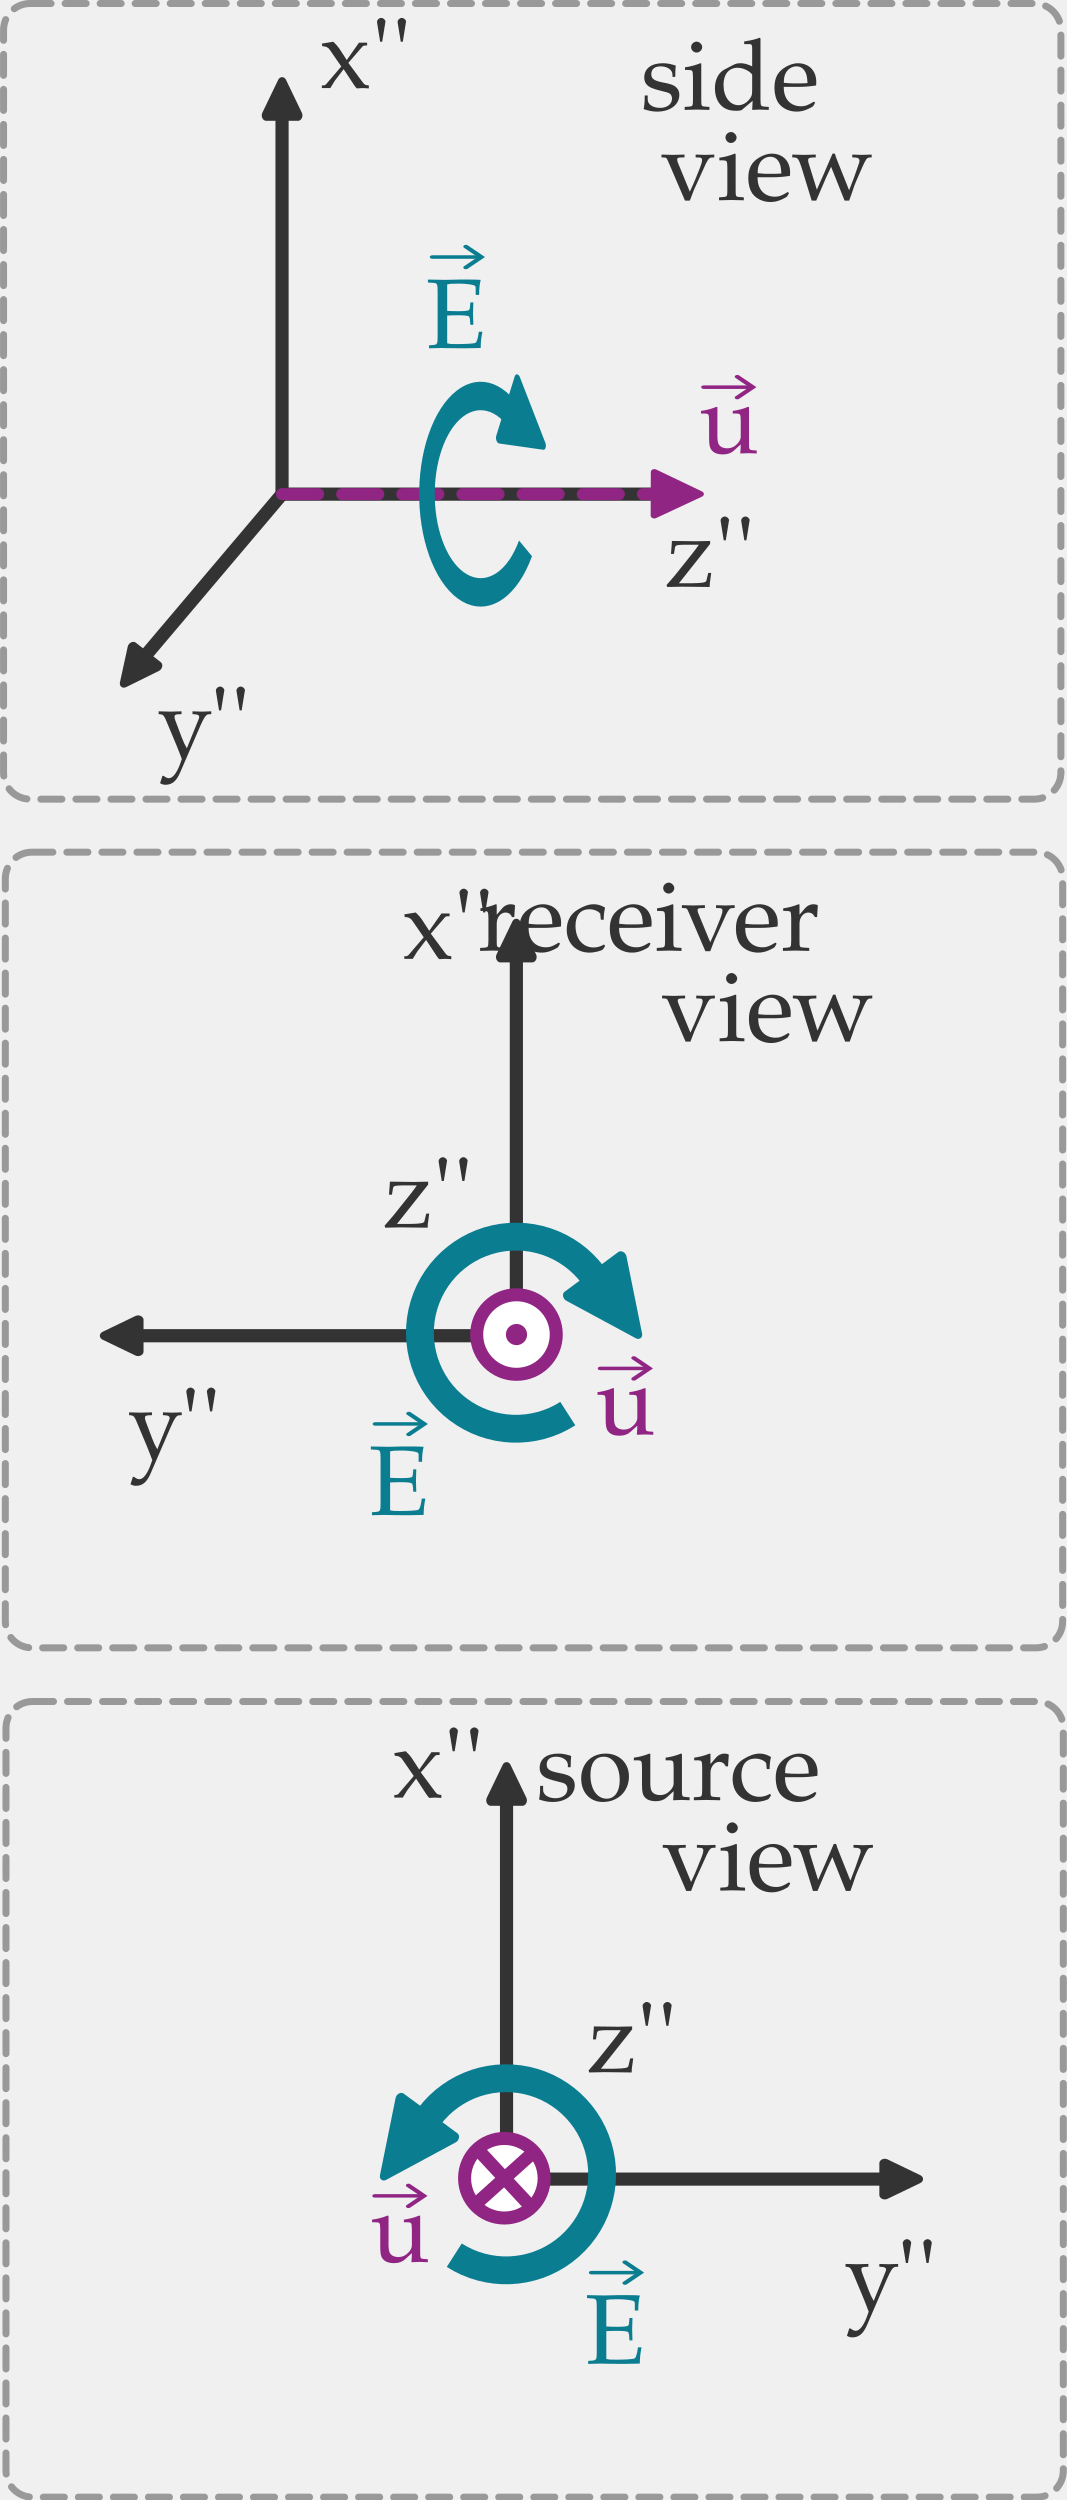
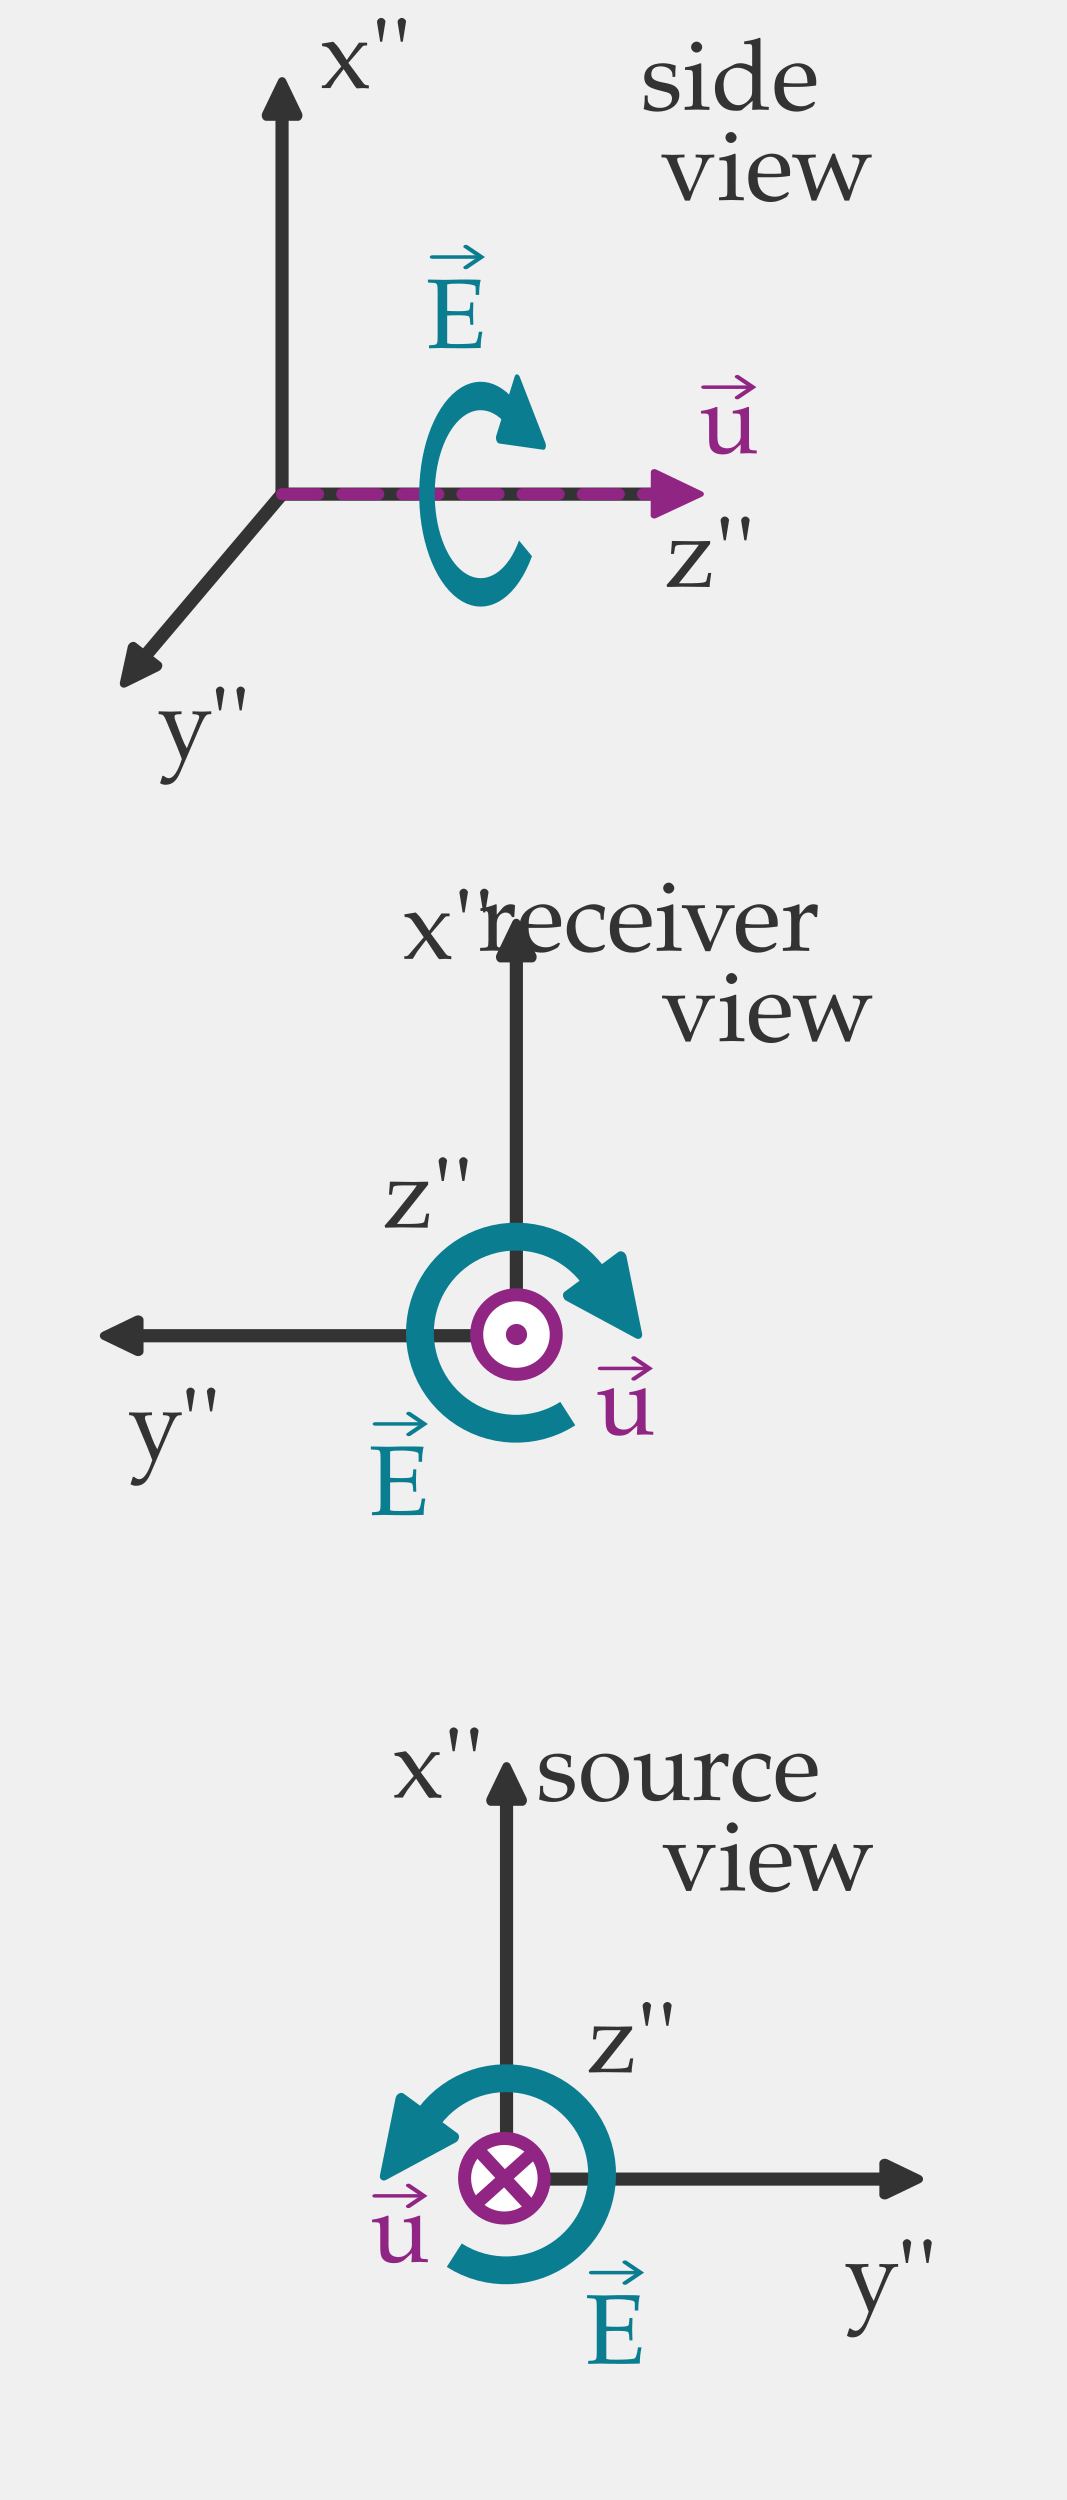
<svg xmlns="http://www.w3.org/2000/svg" width="402.009" height="942.648" viewBox="0 0 106.365 249.409" version="1.1" id="svg5" xml:space="preserve">
  <defs id="defs2">
    <linearGradient x1="0" y1="0" x2="1" y2="0" gradientUnits="userSpaceOnUse" gradientTransform="matrix(16.69162,94.66286,94.66286,-16.69162,472.2319,256.9422)" spreadMethod="pad" id="linearGradient32">
      <stop style="stop-opacity:1;stop-color:#e11d34" offset="0" id="stop24" />
      <stop style="stop-opacity:1;stop-color:#e11d34" offset="0.1" id="stop26" />
      <stop style="stop-opacity:1;stop-color:#302efe" offset="0.9" id="stop28" />
      <stop style="stop-opacity:1;stop-color:#302efe" offset="1" id="stop30" />
    </linearGradient>
    <clipPath clipPathUnits="userSpaceOnUse" id="clipPath42">
      <path d="M 0,595.276 H 841.89 V 0 H 0 Z" id="path40" />
    </clipPath>
    <clipPath clipPathUnits="userSpaceOnUse" id="clipPath42-7">
      <path d="M 0,595.276 H 841.89 V 0 H 0 Z" id="path40-1" />
    </clipPath>
    <clipPath clipPathUnits="userSpaceOnUse" id="clipPath42-6">
      <path d="M 0,595.276 H 841.89 V 0 H 0 Z" id="path40-15" />
    </clipPath>
    <clipPath clipPathUnits="userSpaceOnUse" id="clipPath42-9">
      <path d="M 0,595.276 H 841.89 V 0 H 0 Z" id="path40-4" />
    </clipPath>
  </defs>
  <g id="layer1" transform="translate(0.3559135,0.3500189)">
    <g id="g1958" transform="translate(9.260417,1.322918)">
      <path style="fill:none;stroke:#333333;stroke-width:1.314;stroke-linecap:round;stroke-linejoin:round" d="M 18.521,9.26 V 47.625 l 38.365,10e-7" id="path1619" />
      <path style="fill:none;stroke:#333333;stroke-width:1.314;stroke-linecap:round;stroke-linejoin:round" d="M 18.521,47.625 3.969,64.823" id="path1729" />
      <path style="fill:#333333;fill-opacity:1;stroke:#333333;stroke-width:1.314;stroke-linecap:round;stroke-linejoin:round" id="path1835" d="m 15.875,6.615 2.291,3.969 -4.583,0 z" transform="matrix(0.6880716,0,0,0.8249456,7.603137,1.10841)" />
      <path style="fill:#333333;fill-opacity:1;stroke:#333333;stroke-width:1.314;stroke-linecap:round;stroke-linejoin:round" id="path1835-3" d="m 15.875,6.615 2.291,3.969 -4.583,0 z" transform="matrix(0,0.6880716,-0.8249456,0,64.98792,36.70186)" />
      <path style="fill:#333333;fill-opacity:1;stroke:#333333;stroke-width:1.314;stroke-linecap:round;stroke-linejoin:round" id="path1835-3-6" d="m 15.875,6.615 2.291,3.969 -4.583,0 z" transform="matrix(-0.5420221,-0.4238568,0.5081721,-0.6498433,8.068556,77.44777)" />
    </g>
    <text xml:space="preserve" style="font-size:9.878px;font-family:'URW Gothic';-inkscape-font-specification:'URW Gothic';fill:#333333;fill-opacity:1;stroke:none;stroke-width:1.314;stroke-linecap:round;stroke-linejoin:round" x="65.988" y="58.179" id="text2014">
      <tspan id="tspan2012" style="font-style:normal;font-variant:normal;font-weight:normal;font-stretch:normal;font-family:P052;-inkscape-font-specification:P052;stroke:none;stroke-width:1.314" x="65.988" y="58.179">z''</tspan>
    </text>
    <text xml:space="preserve" style="font-size:9.878px;font-family:'URW Gothic';-inkscape-font-specification:'URW Gothic';fill:#333333;fill-opacity:1;stroke:none;stroke-width:1.314;stroke-linecap:round;stroke-linejoin:round" x="15.346" y="75.142" id="text2014-4">
      <tspan id="tspan2012-9" style="font-style:normal;font-variant:normal;font-weight:normal;font-stretch:normal;font-family:P052;-inkscape-font-specification:P052;stroke:none;stroke-width:1.314" x="15.346" y="75.142">y''</tspan>
    </text>
    <text xml:space="preserve" style="font-size:9.878px;font-family:'URW Gothic';-inkscape-font-specification:'URW Gothic';fill:#333333;fill-opacity:1;stroke:none;stroke-width:1.314;stroke-linecap:round;stroke-linejoin:round" x="31.552" y="8.437" id="text2014-4-2">
      <tspan id="tspan2012-9-0" style="font-style:normal;font-variant:normal;font-weight:normal;font-stretch:normal;font-family:P052;-inkscape-font-specification:P052;stroke:none;stroke-width:1.314" x="31.552" y="8.437">x''</tspan>
    </text>
    <g id="g8746" transform="translate(20.90208,26.45833)">
      <text xml:space="preserve" style="font-size:9.878px;font-family:'URW Gothic';-inkscape-font-specification:'URW Gothic';fill:#912583;fill-opacity:1;stroke:none;stroke-width:1.314;stroke-linecap:round;stroke-linejoin:round" x="48.501" y="18.402" id="text2014-49">
        <tspan id="tspan2012-0" style="font-style:normal;font-variant:normal;font-weight:normal;font-stretch:normal;font-family:P052;-inkscape-font-specification:P052;fill:#912583;fill-opacity:1;stroke:none;stroke-width:1.314" x="48.501" y="18.402">u</tspan>
      </text>
      <g id="path8182" transform="matrix(1,0,0,0.6766035,6.5166667e-5,3.50921)" style="stroke-width:1.216;stroke-dasharray:none">
        <path style="color:#000000;fill:#912583;stroke-width:1.216;stroke-linecap:round;stroke-linejoin:round;stroke-dasharray:none" d="m 48.948,12.277 h 4.763 v 0" id="path8735" />
        <path style="color:#000000;fill:#912583;stroke-width:1.216;stroke-linecap:round;stroke-linejoin:round;stroke-dasharray:none" d="m 48.947,12.02 a 0.257,0.257 0 0 0 -0.256,0.258 0.257,0.257 0 0 0 0.256,0.256 h 4.764 a 0.257,0.257 0 0 0 0.256,-0.256 0.257,0.257 0 0 0 -0.256,-0.258 z" id="path8737" />
        <g id="g8727" style="stroke-width:1.216;stroke-dasharray:none">
          <path style="color:#000000;fill:#912583;stroke-width:1.216;stroke-linecap:round;stroke-dasharray:none" d="m 52.297,10.479 a 0.257,0.257 0 0 0 -0.182,0.074 0.257,0.257 0 0 0 0,0.363 l 1.359,1.361 -1.359,1.359 a 0.257,0.257 0 0 0 0,0.363 0.257,0.257 0 0 0 0.363,0 l 1.725,-1.723 -1.725,-1.725 a 0.257,0.257 0 0 0 -0.182,-0.074 z" id="path8729" />
        </g>
      </g>
    </g>
    <g id="g9018" transform="translate(39.69695,69.11961)">
      <path style="fill:#912583;fill-opacity:1;stroke:#912583;stroke-width:1;stroke-linecap:round;stroke-linejoin:round;stroke-dasharray:none;stroke-opacity:1" id="path9014" d="m 34.66,10.319 -7.389,0.033 3.666,-6.416 z" transform="matrix(-0.00508474,0.5868369,-0.7163027,-0.00620651,32.78576,-38.31386)" />
    </g>
    <path style="fill:#912583;fill-opacity:1;stroke:#912583;stroke-width:1.2;stroke-linecap:round;stroke-linejoin:round;stroke-dasharray:3.6, 2.4;stroke-dashoffset:0;stroke-opacity:1" d="M 27.781,48.948 H 67.469" id="path13570" />
    <text xml:space="preserve" style="font-size:9.878px;line-height:0.9;font-family:'URW Gothic';-inkscape-font-specification:'URW Gothic';fill:#333333;fill-opacity:1;stroke:none;stroke-width:1.314;stroke-linecap:round;stroke-linejoin:round" x="100.542" y="10.583" id="text2014-4-2-8">
      <tspan id="tspan2012-9-0-5" style="font-style:normal;font-variant:normal;font-weight:normal;font-stretch:normal;font-family:P052;-inkscape-font-specification:P052;text-align:end;text-anchor:end;stroke:none;stroke-width:1.314" x="100.542" y="10.583">side</tspan>
      <tspan style="font-style:normal;font-variant:normal;font-weight:normal;font-stretch:normal;font-family:P052;-inkscape-font-specification:P052;text-align:end;text-anchor:end;stroke:none;stroke-width:1.314" x="100.542" y="19.602" id="tspan19138">view</tspan>
    </text>
-     <rect style="fill:none;fill-opacity:1;stroke:#999999;stroke-width:0.699;stroke-linecap:round;stroke-linejoin:round;stroke-dasharray:2.097, 1.398;stroke-dashoffset:0;stroke-opacity:1" id="rect19192" width="105.483" height="79.376" x="-0.001" y="-0.001" ry="2.646" />
    <g id="g1958-1" transform="matrix(-1,0,0,1,69.67887,85.28385)">
      <path style="fill:none;stroke:#333333;stroke-width:1.314;stroke-linecap:round;stroke-linejoin:round" d="M 18.521,9.26 V 47.625 l 38.365,10e-7" id="path1619-1" />
      <path style="fill:#333333;fill-opacity:1;stroke:#333333;stroke-width:1.314;stroke-linecap:round;stroke-linejoin:round" id="path1835-9" d="m 15.875,6.615 2.291,3.969 -4.583,0 z" transform="matrix(0.6880716,0,0,0.8249456,7.603137,1.10841)" />
      <path style="fill:#333333;fill-opacity:1;stroke:#333333;stroke-width:1.314;stroke-linecap:round;stroke-linejoin:round" id="path1835-3-8" d="m 15.875,6.615 2.291,3.969 -4.583,0 z" transform="matrix(0,0.6880716,-0.8249456,0,64.98792,36.70186)" />
    </g>
    <text xml:space="preserve" style="font-size:9.878px;font-family:'URW Gothic';-inkscape-font-specification:'URW Gothic';fill:#333333;fill-opacity:1;stroke:none;stroke-width:1.314;stroke-linecap:round;stroke-linejoin:round" x="37.857" y="122.097" id="text2014-8">
      <tspan id="tspan2012-1" style="font-style:normal;font-variant:normal;font-weight:normal;font-stretch:normal;font-family:P052;-inkscape-font-specification:P052;stroke:none;stroke-width:1.314" x="37.857" y="122.097">z''</tspan>
    </text>
    <text xml:space="preserve" style="font-size:9.878px;font-family:'URW Gothic';-inkscape-font-specification:'URW Gothic';fill:#333333;fill-opacity:1;stroke:none;stroke-width:1.314;stroke-linecap:round;stroke-linejoin:round" x="12.397" y="145.08" id="text2014-4-0">
      <tspan id="tspan2012-9-3" style="font-style:normal;font-variant:normal;font-weight:normal;font-stretch:normal;font-family:P052;-inkscape-font-specification:P052;stroke:none;stroke-width:1.314" x="12.397" y="145.08">y''</tspan>
    </text>
    <text xml:space="preserve" style="font-size:9.878px;font-family:'URW Gothic';-inkscape-font-specification:'URW Gothic';fill:#333333;fill-opacity:1;stroke:none;stroke-width:1.314;stroke-linecap:round;stroke-linejoin:round" x="39.776" y="95.308" id="text2014-4-2-0">
      <tspan id="tspan2012-9-0-4" style="font-style:normal;font-variant:normal;font-weight:normal;font-stretch:normal;font-family:P052;-inkscape-font-specification:P052;stroke:none;stroke-width:1.314" x="39.776" y="95.308">x''</tspan>
    </text>
    <g id="g8746-4" transform="translate(10.58333,124.3542)">
      <text xml:space="preserve" style="font-size:9.878px;font-family:'URW Gothic';-inkscape-font-specification:'URW Gothic';fill:#912583;fill-opacity:1;stroke:none;stroke-width:1.314;stroke-linecap:round;stroke-linejoin:round" x="48.501" y="18.402" id="text2014-49-4">
        <tspan id="tspan2012-0-4" style="font-style:normal;font-variant:normal;font-weight:normal;font-stretch:normal;font-family:P052;-inkscape-font-specification:P052;fill:#912583;fill-opacity:1;stroke:none;stroke-width:1.314" x="48.501" y="18.402">u</tspan>
      </text>
      <g id="path8182-7" transform="matrix(1,0,0,0.6766035,6.5166667e-5,3.50921)" style="stroke-width:1.216;stroke-dasharray:none">
        <path style="color:#000000;fill:#912583;stroke-width:1.216;stroke-linecap:round;stroke-linejoin:round;stroke-dasharray:none" d="m 48.948,12.277 h 4.763 v 0" id="path8735-6" />
        <path style="color:#000000;fill:#912583;stroke-width:1.216;stroke-linecap:round;stroke-linejoin:round;stroke-dasharray:none" d="m 48.947,12.02 a 0.257,0.257 0 0 0 -0.256,0.258 0.257,0.257 0 0 0 0.256,0.256 h 4.764 a 0.257,0.257 0 0 0 0.256,-0.256 0.257,0.257 0 0 0 -0.256,-0.258 z" id="path8737-3" />
        <g id="g8727-1" style="stroke-width:1.216;stroke-dasharray:none">
          <path style="color:#000000;fill:#912583;stroke-width:1.216;stroke-linecap:round;stroke-dasharray:none" d="m 52.297,10.479 a 0.257,0.257 0 0 0 -0.182,0.074 0.257,0.257 0 0 0 0,0.363 l 1.359,1.361 -1.359,1.359 a 0.257,0.257 0 0 0 0,0.363 0.257,0.257 0 0 0 0.363,0 l 1.725,-1.723 -1.725,-1.725 a 0.257,0.257 0 0 0 -0.182,-0.074 z" id="path8729-7" />
        </g>
      </g>
    </g>
-     <rect style="fill:none;fill-opacity:1;stroke:#999999;stroke-width:0.699;stroke-linecap:round;stroke-linejoin:round;stroke-dasharray:2.097, 1.398;stroke-dashoffset:0;stroke-opacity:1" id="rect19192-5" width="105.483" height="79.376" x="0.175" y="84.667" ry="2.646" />
    <text xml:space="preserve" style="font-size:9.878px;line-height:0.9;font-family:'URW Gothic';-inkscape-font-specification:'URW Gothic';fill:#333333;fill-opacity:1;stroke:none;stroke-width:1.314;stroke-linecap:round;stroke-linejoin:round" x="100.602" y="94.484" id="text2014-4-2-8-5">
      <tspan id="tspan2012-9-0-5-9" style="font-style:normal;font-variant:normal;font-weight:normal;font-stretch:normal;font-family:P052;-inkscape-font-specification:P052;text-align:end;text-anchor:end;stroke:none;stroke-width:1.314" x="100.602" y="94.484">receiver</tspan>
      <tspan style="font-style:normal;font-variant:normal;font-weight:normal;font-stretch:normal;font-family:P052;-inkscape-font-specification:P052;text-align:end;text-anchor:end;stroke:none;stroke-width:1.314" x="100.602" y="103.502" id="tspan19138-7">view</tspan>
    </text>
    <g id="g21207" transform="translate(-2.420084,-1.499483)">
      <circle style="fill:#ffffff;fill-opacity:1;stroke:#912583;stroke-width:1.3;stroke-linecap:round;stroke-linejoin:round;stroke-dasharray:none;stroke-dashoffset:0;stroke-opacity:1" id="path20890" cx="53.59" cy="134.288" r="3.969" />
      <circle style="fill:#912583;fill-opacity:1;stroke:none;stroke-width:5.2;stroke-linecap:round;stroke-linejoin:round;stroke-dasharray:none;stroke-dashoffset:0;stroke-opacity:1" id="path21151" cx="53.59" cy="134.288" r="1.058" />
    </g>
    <g id="g1958-1-0" transform="translate(31.65654,169.4214)">
      <path style="fill:none;stroke:#333333;stroke-width:1.314;stroke-linecap:round;stroke-linejoin:round" d="M 18.521,9.26 V 47.625 l 38.365,10e-7" id="path1619-1-5" />
      <path style="fill:#333333;fill-opacity:1;stroke:#333333;stroke-width:1.314;stroke-linecap:round;stroke-linejoin:round" id="path1835-9-9" d="m 15.875,6.615 2.291,3.969 -4.583,0 z" transform="matrix(0.6880716,0,0,0.8249456,7.603137,1.10841)" />
      <path style="fill:#333333;fill-opacity:1;stroke:#333333;stroke-width:1.314;stroke-linecap:round;stroke-linejoin:round" id="path1835-3-8-4" d="m 15.875,6.615 2.291,3.969 -4.583,0 z" transform="matrix(0,0.6880716,-0.8249456,0,64.98792,36.70186)" />
    </g>
    <text xml:space="preserve" style="font-size:9.878px;font-family:'URW Gothic';-inkscape-font-specification:'URW Gothic';fill:#333333;fill-opacity:1;stroke:none;stroke-width:1.314;stroke-linecap:round;stroke-linejoin:round" x="58.208" y="206.375" id="text2014-8-6">
      <tspan id="tspan2012-1-9" style="font-style:normal;font-variant:normal;font-weight:normal;font-stretch:normal;font-family:P052;-inkscape-font-specification:P052;stroke:none;stroke-width:1.314" x="58.208" y="206.375">z''</tspan>
    </text>
    <text xml:space="preserve" style="font-size:9.878px;font-family:'URW Gothic';-inkscape-font-specification:'URW Gothic';fill:#333333;fill-opacity:1;stroke:none;stroke-width:1.314;stroke-linecap:round;stroke-linejoin:round" x="83.872" y="230.038" id="text2014-4-0-2">
      <tspan id="tspan2012-9-3-2" style="font-style:normal;font-variant:normal;font-weight:normal;font-stretch:normal;font-family:P052;-inkscape-font-specification:P052;stroke:none;stroke-width:1.314" x="83.872" y="230.038">y''</tspan>
    </text>
    <text xml:space="preserve" style="font-size:9.878px;font-family:'URW Gothic';-inkscape-font-specification:'URW Gothic';fill:#333333;fill-opacity:1;stroke:none;stroke-width:1.314;stroke-linecap:round;stroke-linejoin:round" x="38.783" y="178.983" id="text2014-4-2-0-4">
      <tspan id="tspan2012-9-0-4-7" style="font-style:normal;font-variant:normal;font-weight:normal;font-stretch:normal;font-family:P052;-inkscape-font-specification:P052;stroke:none;stroke-width:1.314" x="38.783" y="178.983">x''</tspan>
    </text>
    <g id="g8746-4-7" transform="translate(-11.90625,206.904)">
      <text xml:space="preserve" style="font-size:9.878px;font-family:'URW Gothic';-inkscape-font-specification:'URW Gothic';fill:#912583;fill-opacity:1;stroke:none;stroke-width:1.314;stroke-linecap:round;stroke-linejoin:round" x="48.501" y="18.402" id="text2014-49-4-5">
        <tspan id="tspan2012-0-4-4" style="font-style:normal;font-variant:normal;font-weight:normal;font-stretch:normal;font-family:P052;-inkscape-font-specification:P052;fill:#912583;fill-opacity:1;stroke:none;stroke-width:1.314" x="48.501" y="18.402">u</tspan>
      </text>
      <g id="path8182-7-8" transform="matrix(1,0,0,0.6766035,6.5166667e-5,3.50921)" style="stroke-width:1.216;stroke-dasharray:none">
        <path style="color:#000000;fill:#912583;stroke-width:1.216;stroke-linecap:round;stroke-linejoin:round;stroke-dasharray:none" d="m 48.948,12.277 h 4.763 v 0" id="path8735-6-1" />
        <path style="color:#000000;fill:#912583;stroke-width:1.216;stroke-linecap:round;stroke-linejoin:round;stroke-dasharray:none" d="m 48.947,12.02 a 0.257,0.257 0 0 0 -0.256,0.258 0.257,0.257 0 0 0 0.256,0.256 h 4.764 a 0.257,0.257 0 0 0 0.256,-0.256 0.257,0.257 0 0 0 -0.256,-0.258 z" id="path8737-3-2" />
        <g id="g8727-1-8" style="stroke-width:1.216;stroke-dasharray:none">
          <path style="color:#000000;fill:#912583;stroke-width:1.216;stroke-linecap:round;stroke-dasharray:none" d="m 52.297,10.479 a 0.257,0.257 0 0 0 -0.182,0.074 0.257,0.257 0 0 0 0,0.363 l 1.359,1.361 -1.359,1.359 a 0.257,0.257 0 0 0 0,0.363 0.257,0.257 0 0 0 0.363,0 l 1.725,-1.723 -1.725,-1.725 a 0.257,0.257 0 0 0 -0.182,-0.074 z" id="path8729-7-9" />
        </g>
      </g>
    </g>
-     <rect style="fill:none;fill-opacity:1;stroke:#999999;stroke-width:0.699;stroke-linecap:round;stroke-linejoin:round;stroke-dasharray:2.097, 1.398;stroke-dashoffset:0;stroke-opacity:1" id="rect19192-5-3" width="105.483" height="79.376" x="0.241" y="169.399" ry="2.646" />
    <text xml:space="preserve" style="font-size:9.878px;line-height:0.9;font-family:'URW Gothic';-inkscape-font-specification:'URW Gothic';fill:#333333;fill-opacity:1;stroke:none;stroke-width:1.314;stroke-linecap:round;stroke-linejoin:round" x="100.668" y="179.216" id="text2014-4-2-8-5-6">
      <tspan id="tspan2012-9-0-5-9-8" style="font-style:normal;font-variant:normal;font-weight:normal;font-stretch:normal;font-family:P052;-inkscape-font-specification:P052;text-align:end;text-anchor:end;stroke:none;stroke-width:1.314" x="100.668" y="179.216">source</tspan>
      <tspan style="font-style:normal;font-variant:normal;font-weight:normal;font-stretch:normal;font-family:P052;-inkscape-font-specification:P052;text-align:end;text-anchor:end;stroke:none;stroke-width:1.314" x="100.668" y="188.235" id="tspan19138-7-0">view</tspan>
    </text>
    <g id="g22308" transform="translate(-3.629012,82.67083)">
      <circle style="fill:#ffffff;fill-opacity:1;stroke:#912583;stroke-width:1.3;stroke-linecap:round;stroke-linejoin:round;stroke-dasharray:none;stroke-dashoffset:0;stroke-opacity:1" id="path20890-1-6" cx="53.59" cy="134.288" r="3.969" />
      <path style="fill:#912583;fill-opacity:1;stroke:#912583;stroke-width:1.3;stroke-linecap:butt;stroke-linejoin:round;stroke-dasharray:none;stroke-dashoffset:0;stroke-opacity:1" d="m 50.894,131.377 5.656,6.085" id="path22276" />
      <path style="fill:#912583;fill-opacity:1;stroke:#912583;stroke-width:1.3;stroke-linecap:butt;stroke-linejoin:round;stroke-dasharray:none;stroke-dashoffset:0;stroke-opacity:1" d="m 56.546,131.642 -6.177,5.556" id="path22276-9" />
    </g>
    <g id="g8746-3" transform="translate(-11.86986,129.8933)" style="fill:#0a7d91;fill-opacity:1">
      <text xml:space="preserve" style="font-size:9.878px;font-family:'URW Gothic';-inkscape-font-specification:'URW Gothic';fill:#0a7d91;fill-opacity:1;stroke:none;stroke-width:1.314;stroke-linecap:round;stroke-linejoin:round" x="48.293" y="20.89" id="text2014-49-9">
        <tspan id="tspan2012-0-1" style="font-style:normal;font-variant:normal;font-weight:normal;font-stretch:normal;font-family:P052;-inkscape-font-specification:P052;fill:#0a7d91;fill-opacity:1;stroke:none;stroke-width:1.314" x="48.293" y="20.89">E</tspan>
      </text>
      <g id="path8182-9" transform="matrix(1,0,0,0.6766035,6.5166667e-5,3.50921)" style="fill:#0a7d91;fill-opacity:1;stroke-width:1.216;stroke-dasharray:none">
        <path style="color:#000000;fill:#0a7d91;fill-opacity:1;stroke-width:1.216;stroke-linecap:round;stroke-linejoin:round;stroke-dasharray:none" d="m 48.948,12.277 h 4.763 v 0" id="path8735-69" />
        <path style="color:#000000;fill:#0a7d91;fill-opacity:1;stroke-width:1.216;stroke-linecap:round;stroke-linejoin:round;stroke-dasharray:none" d="m 48.947,12.02 a 0.257,0.257 0 0 0 -0.256,0.258 0.257,0.257 0 0 0 0.256,0.256 h 4.764 a 0.257,0.257 0 0 0 0.256,-0.256 0.257,0.257 0 0 0 -0.256,-0.258 z" id="path8737-33" />
        <g id="g8727-8" style="fill:#0a7d91;fill-opacity:1;stroke-width:1.216;stroke-dasharray:none">
          <path style="color:#000000;fill:#0a7d91;fill-opacity:1;stroke-width:1.216;stroke-linecap:round;stroke-dasharray:none" d="m 52.297,10.479 a 0.257,0.257 0 0 0 -0.182,0.074 0.257,0.257 0 0 0 0,0.363 l 1.359,1.361 -1.359,1.359 a 0.257,0.257 0 0 0 0,0.363 0.257,0.257 0 0 0 0.363,0 l 1.725,-1.723 -1.725,-1.725 a 0.257,0.257 0 0 0 -0.182,-0.074 z" id="path8729-0" />
        </g>
      </g>
    </g>
    <g id="g26457" transform="rotate(57.37535,-25.03631,168.5209)">
      <path style="fill:none;stroke:#0a7d91;stroke-width:2.777;stroke-linejoin:round;stroke-dasharray:none;stroke-opacity:1" id="path25952" d="m -4.642,85.015 a 9.585,9.585 0 0 1 -6.261,8.99 9.585,9.585 0 0 1 -10.603,-2.754 9.585,9.585 0 0 1 -1.095,-10.9 9.585,9.585 0 0 1 9.844,-4.807" />
      <g id="g9018-0-3" transform="matrix(1.549255,-0.09904517,-0.09810861,-1.534606,-55.78454,46.85633)" style="fill:#0a7d91;fill-opacity:1;stroke:#0a7d91;stroke-opacity:1">
        <path style="fill:#0a7d91;fill-opacity:1;stroke:#0a7d91;stroke-width:1;stroke-linecap:round;stroke-linejoin:round;stroke-dasharray:none;stroke-opacity:1" id="path9014-9-8" d="m 34.66,10.319 -7.389,0.033 3.666,-6.416 z" transform="matrix(-0.00508474,0.5868369,-0.7163027,-0.00620651,32.78576,-38.31386)" />
      </g>
    </g>
    <g id="g26457-4" transform="matrix(-0.5391331,0.8422205,0.8422205,0.5391331,-29.14174,182.7125)">
      <path style="fill:none;stroke:#0a7d91;stroke-width:2.777;stroke-linejoin:round;stroke-dasharray:none;stroke-opacity:1" id="path25952-9" d="m -4.642,85.015 a 9.585,9.585 0 0 1 -6.261,8.99 9.585,9.585 0 0 1 -10.603,-2.754 9.585,9.585 0 0 1 -1.095,-10.9 9.585,9.585 0 0 1 9.844,-4.807" />
      <g id="g9018-0-3-1" transform="matrix(1.549255,-0.09904517,-0.09810861,-1.534606,-55.78454,46.85633)" style="fill:#0a7d91;fill-opacity:1;stroke:#0a7d91;stroke-opacity:1">
        <path style="fill:#0a7d91;fill-opacity:1;stroke:#0a7d91;stroke-width:1;stroke-linecap:round;stroke-linejoin:round;stroke-dasharray:none;stroke-opacity:1" id="path9014-9-8-0" d="m 34.66,10.319 -7.389,0.033 3.666,-6.416 z" transform="matrix(-0.00508474,0.5868369,-0.7163027,-0.00620651,32.78576,-38.31386)" />
      </g>
    </g>
    <g id="g8746-3-7" transform="translate(9.698503,214.56)" style="fill:#0a7d91;fill-opacity:1">
      <text xml:space="preserve" style="font-size:9.878px;font-family:'URW Gothic';-inkscape-font-specification:'URW Gothic';fill:#0a7d91;fill-opacity:1;stroke:none;stroke-width:1.314;stroke-linecap:round;stroke-linejoin:round" x="48.293" y="20.89" id="text2014-49-9-5">
        <tspan id="tspan2012-0-1-8" style="font-style:normal;font-variant:normal;font-weight:normal;font-stretch:normal;font-family:P052;-inkscape-font-specification:P052;fill:#0a7d91;fill-opacity:1;stroke:none;stroke-width:1.314" x="48.293" y="20.89">E</tspan>
      </text>
      <g id="path8182-9-7" transform="matrix(1,0,0,0.6766035,6.5166667e-5,3.50921)" style="fill:#0a7d91;fill-opacity:1;stroke-width:1.216;stroke-dasharray:none">
        <path style="color:#000000;fill:#0a7d91;fill-opacity:1;stroke-width:1.216;stroke-linecap:round;stroke-linejoin:round;stroke-dasharray:none" d="m 48.948,12.277 h 4.763 v 0" id="path8735-69-0" />
        <path style="color:#000000;fill:#0a7d91;fill-opacity:1;stroke-width:1.216;stroke-linecap:round;stroke-linejoin:round;stroke-dasharray:none" d="m 48.947,12.02 a 0.257,0.257 0 0 0 -0.256,0.258 0.257,0.257 0 0 0 0.256,0.256 h 4.764 a 0.257,0.257 0 0 0 0.256,-0.256 0.257,0.257 0 0 0 -0.256,-0.258 z" id="path8737-33-4" />
        <g id="g8727-8-8" style="fill:#0a7d91;fill-opacity:1;stroke-width:1.216;stroke-dasharray:none">
          <path style="color:#000000;fill:#0a7d91;fill-opacity:1;stroke-width:1.216;stroke-linecap:round;stroke-dasharray:none" d="m 52.297,10.479 a 0.257,0.257 0 0 0 -0.182,0.074 0.257,0.257 0 0 0 0,0.363 l 1.359,1.361 -1.359,1.359 a 0.257,0.257 0 0 0 0,0.363 0.257,0.257 0 0 0 0.363,0 l 1.725,-1.723 -1.725,-1.725 a 0.257,0.257 0 0 0 -0.182,-0.074 z" id="path8729-0-0" />
        </g>
      </g>
    </g>
    <g id="g26457-42" transform="matrix(0.4664108,0.5638609,-0.3084347,0.8526628,80.45516,-15.51564)">
      <path style="fill:none;stroke:#0a7d91;stroke-width:2.777;stroke-linejoin:round;stroke-dasharray:none;stroke-opacity:1" id="path25952-96" d="m -4.642,85.015 a 9.585,9.585 0 0 1 -6.261,8.99 9.585,9.585 0 0 1 -10.603,-2.754 9.585,9.585 0 0 1 -1.095,-10.9 9.585,9.585 0 0 1 9.844,-4.807" />
      <g id="g9018-0-3-10" transform="matrix(1.549255,-0.09904517,-0.09810861,-1.534606,-55.78454,46.85633)" style="fill:#0a7d91;fill-opacity:1;stroke:#0a7d91;stroke-opacity:1">
        <path style="fill:#0a7d91;fill-opacity:1;stroke:#0a7d91;stroke-width:1;stroke-linecap:round;stroke-linejoin:round;stroke-dasharray:none;stroke-opacity:1" id="path9014-9-8-4" d="m 34.66,10.319 -7.389,0.033 3.666,-6.416 z" transform="matrix(-0.00508474,0.5868369,-0.7163027,-0.00620651,32.78576,-38.31386)" />
      </g>
    </g>
    <g id="g8746-3-2" transform="translate(-6.176496,13.47667)" style="fill:#0a7d91;fill-opacity:1">
      <text xml:space="preserve" style="font-size:9.878px;font-family:'URW Gothic';-inkscape-font-specification:'URW Gothic';fill:#0a7d91;fill-opacity:1;stroke:none;stroke-width:1.314;stroke-linecap:round;stroke-linejoin:round" x="48.293" y="20.89" id="text2014-49-9-2">
        <tspan id="tspan2012-0-1-2" style="font-style:normal;font-variant:normal;font-weight:normal;font-stretch:normal;font-family:P052;-inkscape-font-specification:P052;fill:#0a7d91;fill-opacity:1;stroke:none;stroke-width:1.314" x="48.293" y="20.89">E</tspan>
      </text>
      <g id="path8182-9-0" transform="matrix(1,0,0,0.6766035,6.5166667e-5,3.50921)" style="fill:#0a7d91;fill-opacity:1;stroke-width:1.216;stroke-dasharray:none">
        <path style="color:#000000;fill:#0a7d91;fill-opacity:1;stroke-width:1.216;stroke-linecap:round;stroke-linejoin:round;stroke-dasharray:none" d="m 48.948,12.277 h 4.763 v 0" id="path8735-69-5" />
        <path style="color:#000000;fill:#0a7d91;fill-opacity:1;stroke-width:1.216;stroke-linecap:round;stroke-linejoin:round;stroke-dasharray:none" d="m 48.947,12.02 a 0.257,0.257 0 0 0 -0.256,0.258 0.257,0.257 0 0 0 0.256,0.256 h 4.764 a 0.257,0.257 0 0 0 0.256,-0.256 0.257,0.257 0 0 0 -0.256,-0.258 z" id="path8737-33-5" />
        <g id="g8727-8-2" style="fill:#0a7d91;fill-opacity:1;stroke-width:1.216;stroke-dasharray:none">
          <path style="color:#000000;fill:#0a7d91;fill-opacity:1;stroke-width:1.216;stroke-linecap:round;stroke-dasharray:none" d="m 52.297,10.479 a 0.257,0.257 0 0 0 -0.182,0.074 0.257,0.257 0 0 0 0,0.363 l 1.359,1.361 -1.359,1.359 a 0.257,0.257 0 0 0 0,0.363 0.257,0.257 0 0 0 0.363,0 l 1.725,-1.723 -1.725,-1.725 a 0.257,0.257 0 0 0 -0.182,-0.074 z" id="path8729-0-9" />
        </g>
      </g>
    </g>
  </g>
</svg>
